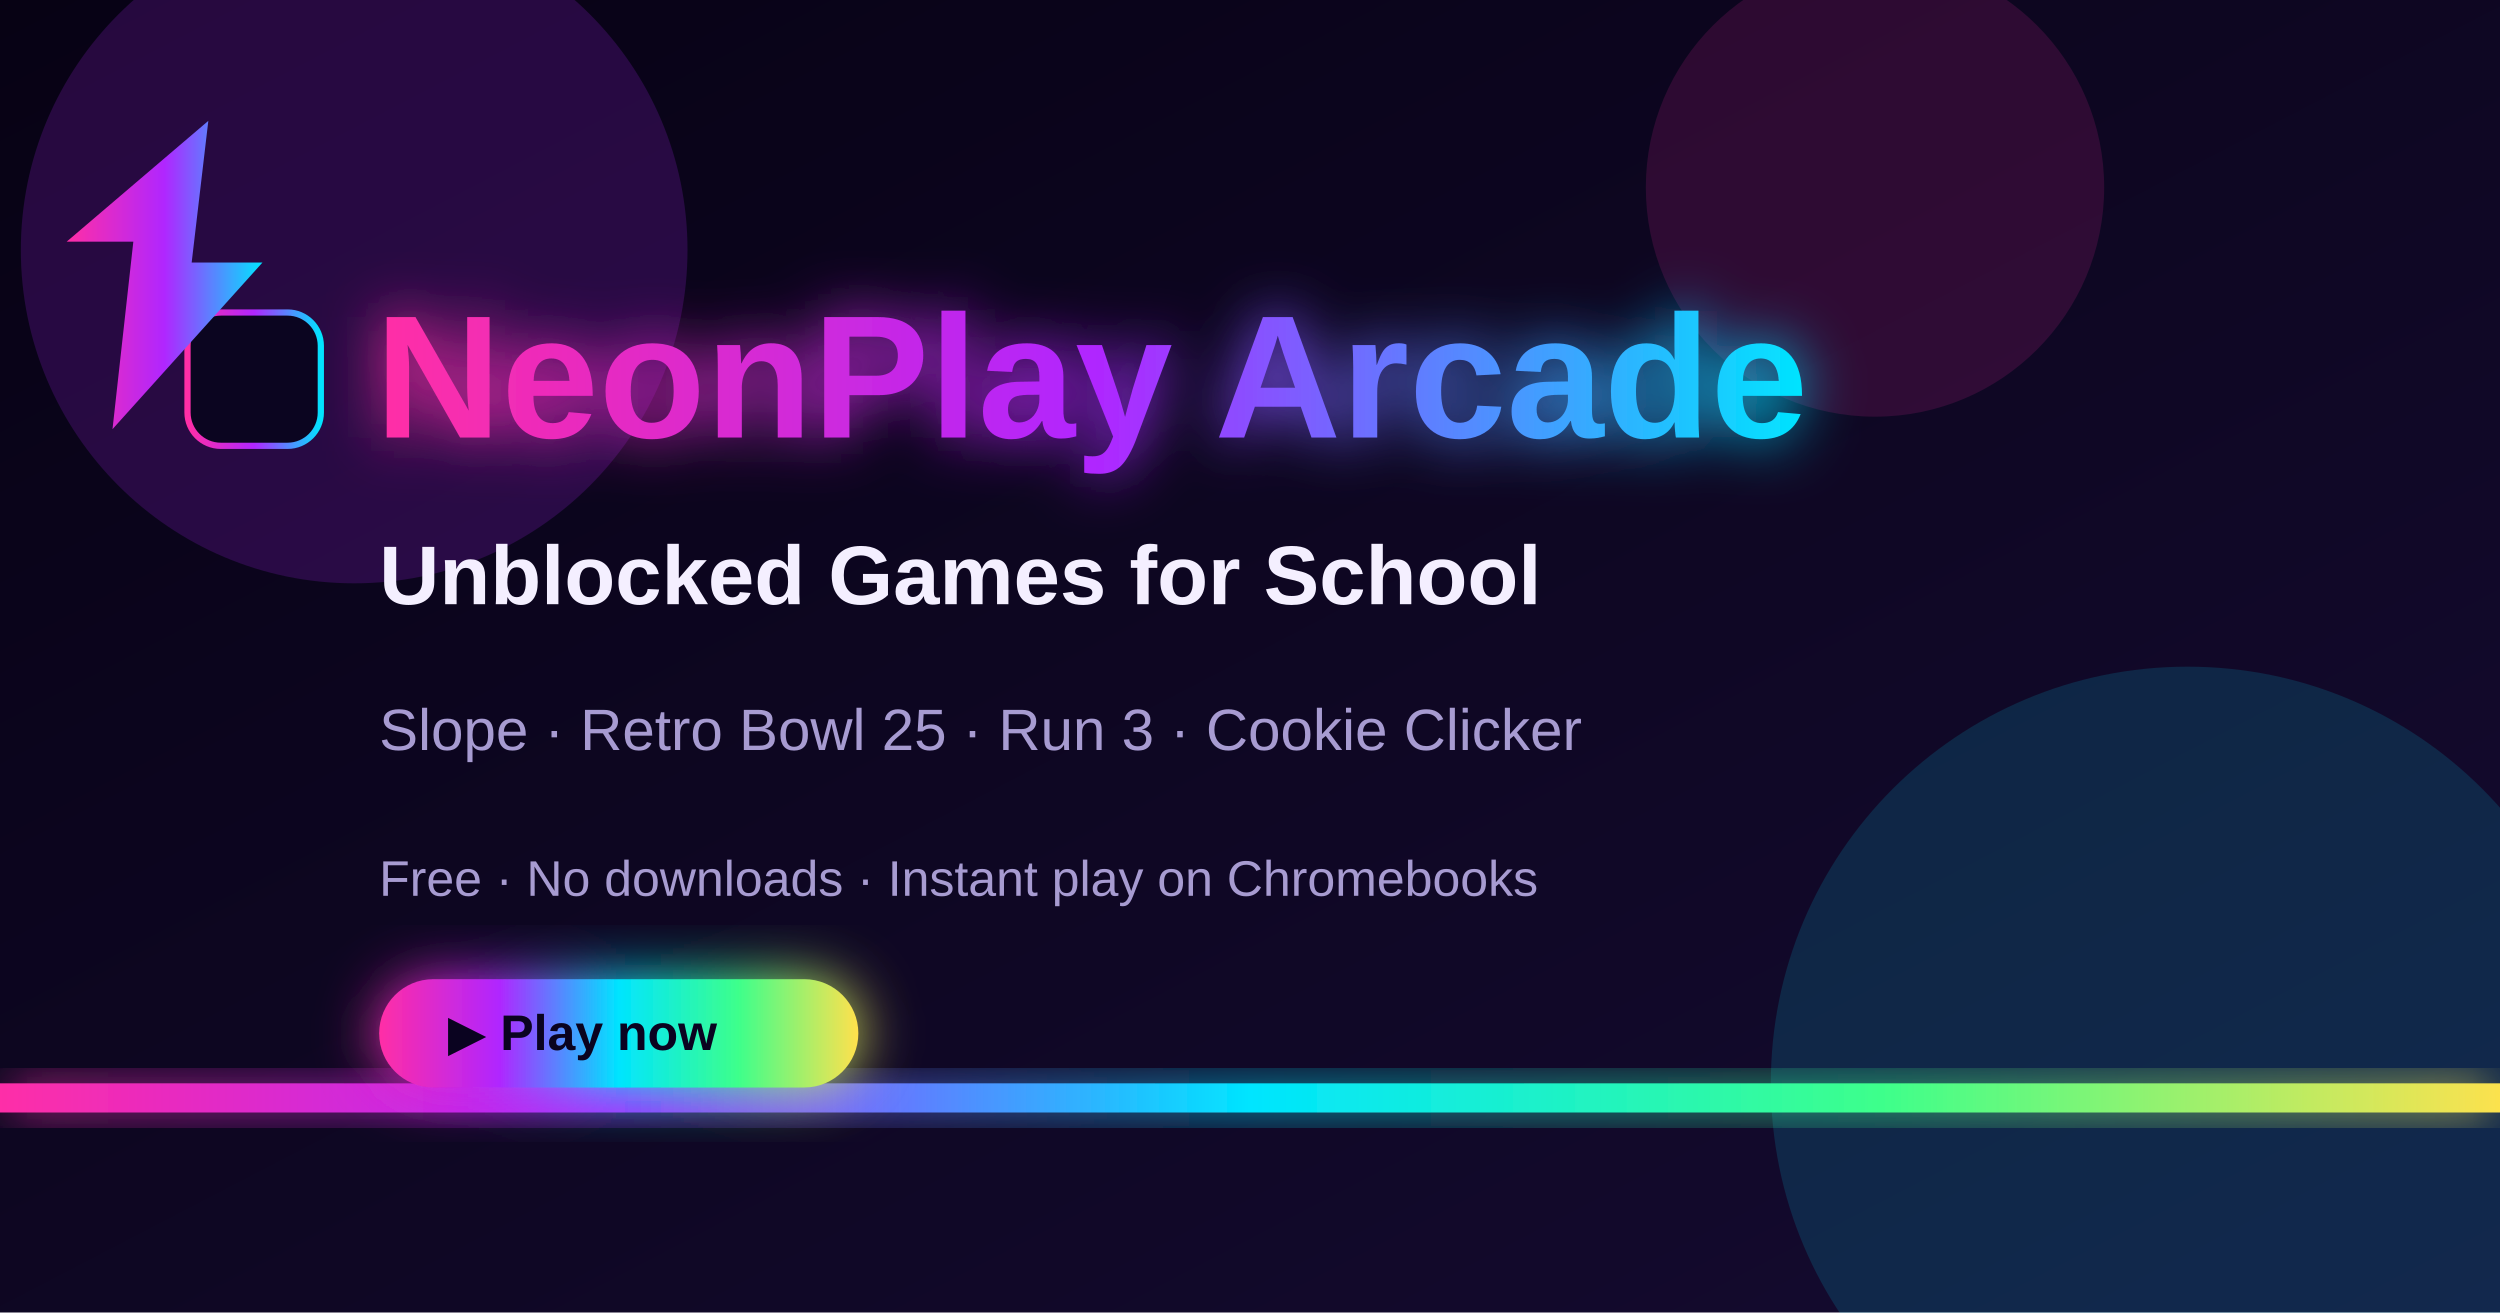
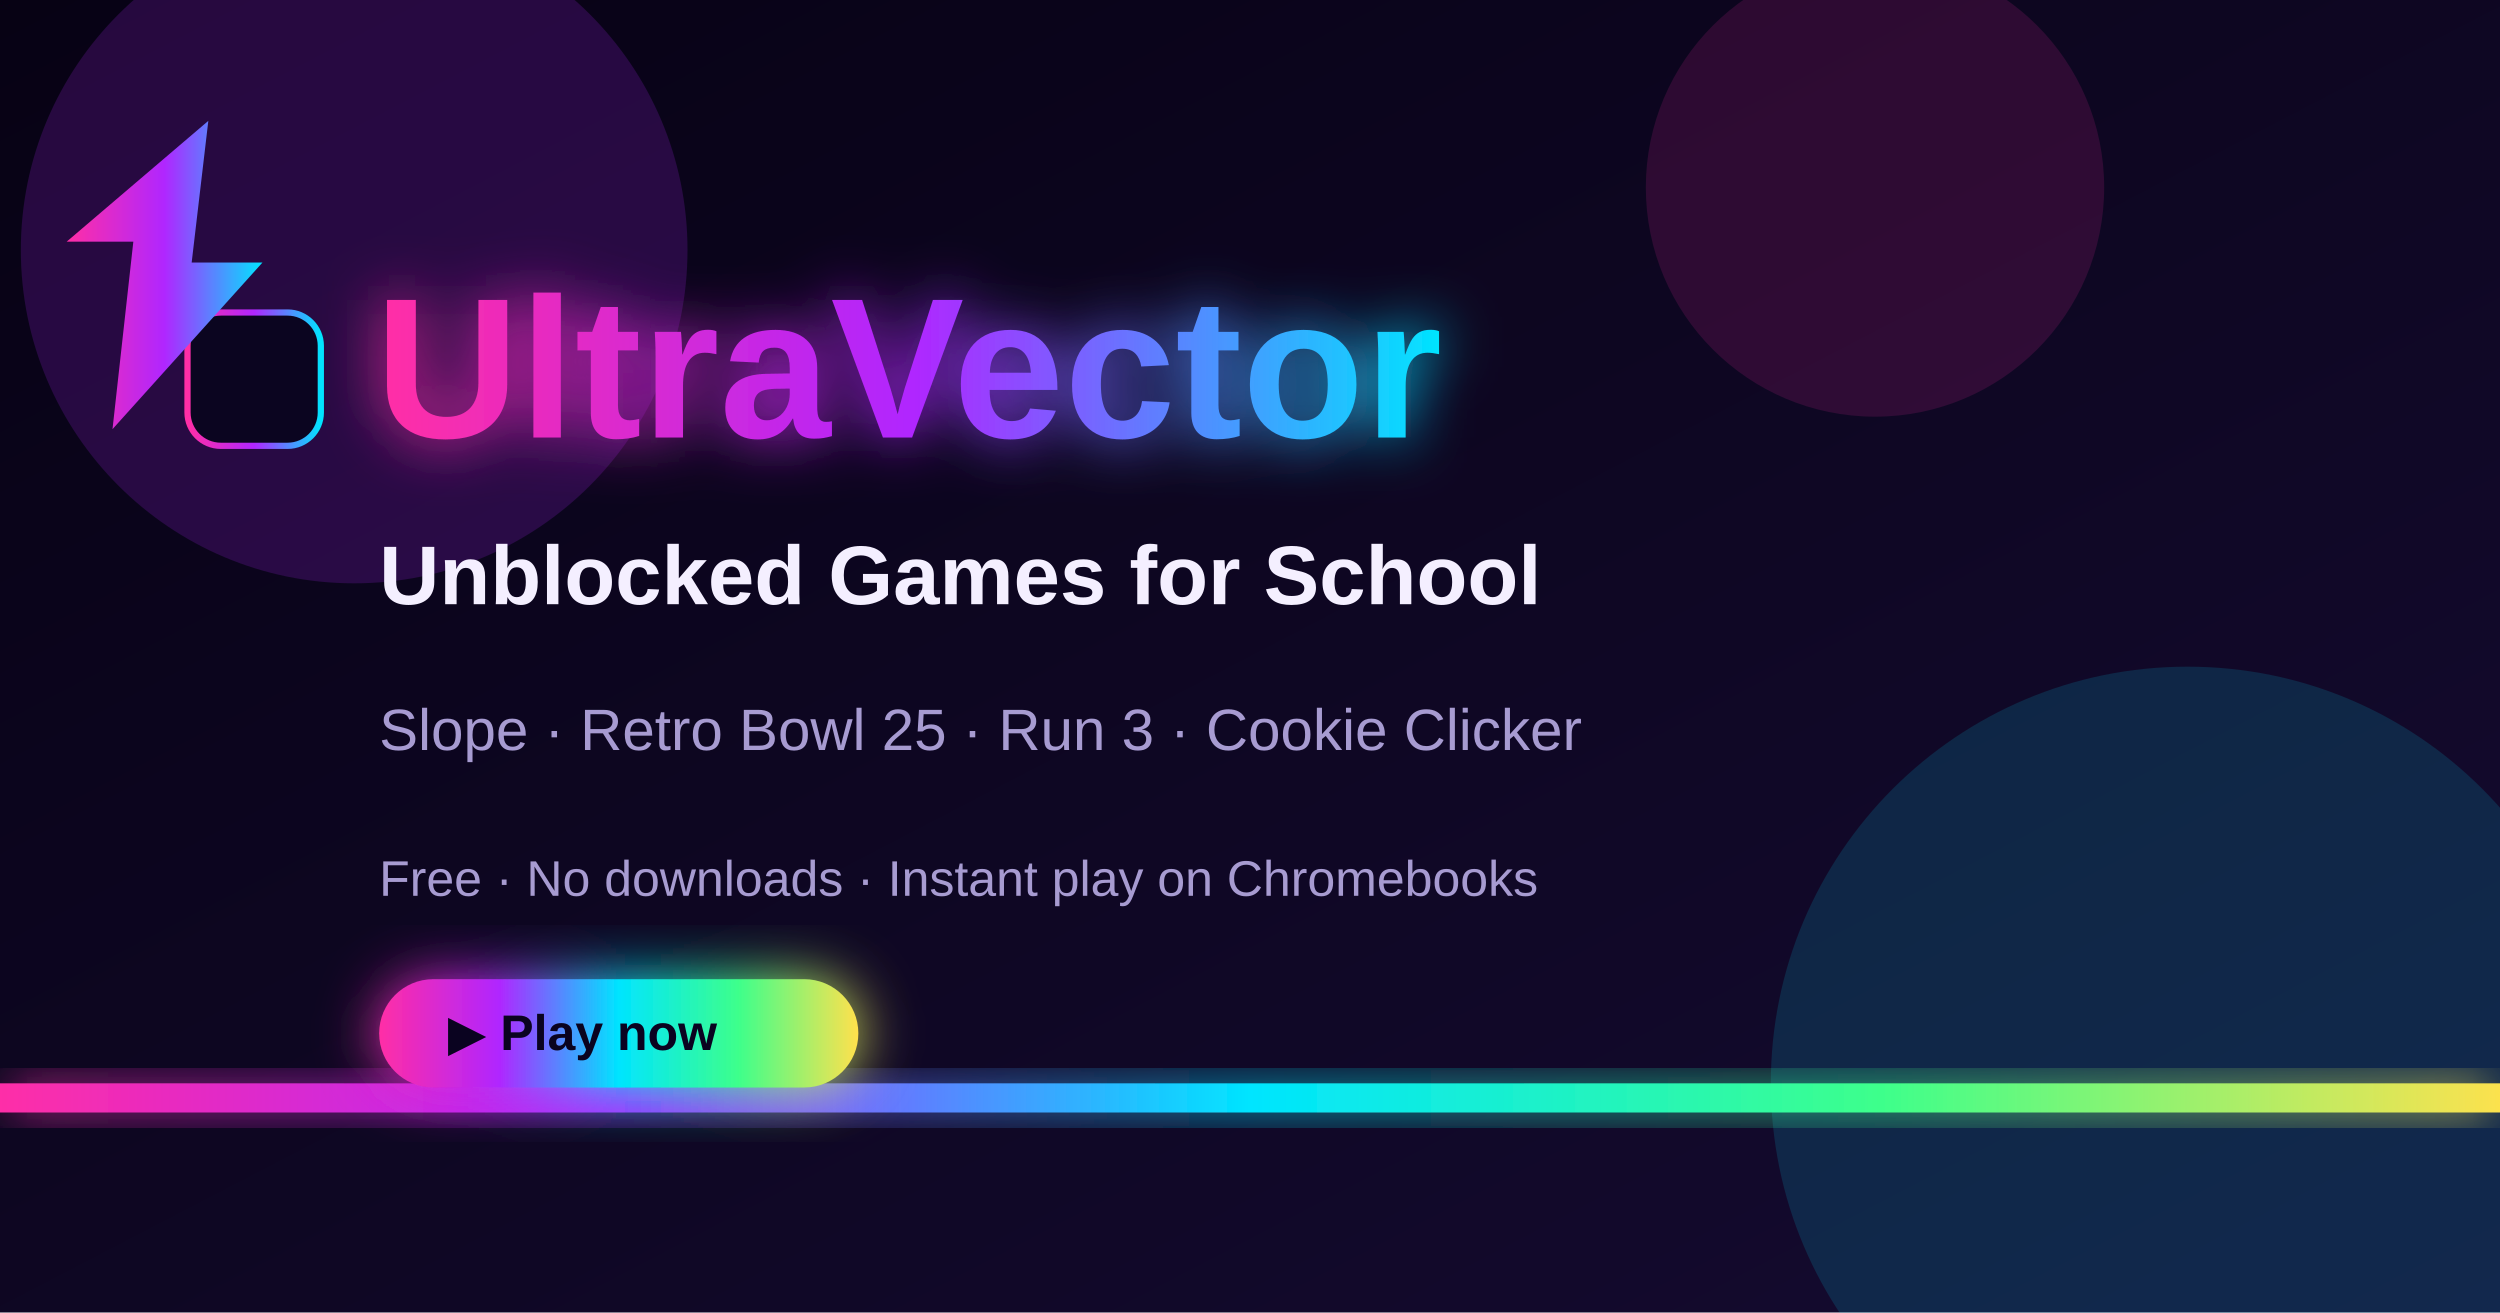
<svg xmlns="http://www.w3.org/2000/svg" width="1200" height="630" viewBox="0 0 1200 630">
  <defs>
    <linearGradient id="bg" x1="0" y1="0" x2="1" y2="1">
      <stop offset="0" stop-color="#070214" />
      <stop offset="1" stop-color="#150b31" />
    </linearGradient>
    <linearGradient id="rb" x1="0" y1="0" x2="1" y2="0">
      <stop offset="0" stop-color="#ff2ea6" />
      <stop offset="0.25" stop-color="#b026ff" />
      <stop offset="0.5" stop-color="#00e5ff" />
      <stop offset="0.75" stop-color="#3dff8b" />
      <stop offset="1" stop-color="#ffe14d" />
    </linearGradient>
    <linearGradient id="txt" x1="0" y1="0" x2="1" y2="0">
      <stop offset="0" stop-color="#ff2ea6" />
      <stop offset="0.5" stop-color="#b026ff" />
      <stop offset="1" stop-color="#00e5ff" />
    </linearGradient>
    <filter id="glow" x="-50%" y="-50%" width="200%" height="200%">
      <feGaussianBlur stdDeviation="14" result="b" />
      <feMerge>
        <feMergeNode in="b" />
        <feMergeNode in="SourceGraphic" />
      </feMerge>
    </filter>
  </defs>
  <rect width="1200" height="630" fill="url(#bg)" />
  <circle cx="170" cy="120" r="160" fill="#b026ff" opacity="0.18" />
  <circle cx="1050" cy="520" r="200" fill="#00e5ff" opacity="0.14" />
  <circle cx="900" cy="90" r="110" fill="#ff2ea6" opacity="0.14" />
  <rect x="0" y="520" width="1200" height="14" fill="url(#rb)" filter="url(#glow)" />
  <rect x="90" y="150" width="64" height="64" rx="16" fill="#0b0520" stroke="url(#txt)" stroke-width="3" />
  <path d="M330 158 L262 216 h32 L284 306 L356 226 h-34 Z" transform="translate(-230 -100)" fill="url(#txt)" />
-   <text x="180" y="210" font-family="Arial, Helvetica, sans-serif" font-weight="800" font-size="84" fill="url(#txt)" filter="url(#glow)">NeonPlay Arcade</text>
+   <text x="180" y="210" font-family="Arial, Helvetica, sans-serif" font-weight="800" font-size="96" fill="url(#txt)" filter="url(#glow)">UltraVector</text>
  <text x="182" y="290" font-family="Arial, Helvetica, sans-serif" font-weight="600" font-size="40" fill="#f4efff">Unblocked Games for School</text>
  <text x="182" y="360" font-family="Arial, Helvetica, sans-serif" font-weight="400" font-size="28" fill="#a79bd1">Slope · Retro Bowl 25 · Run 3 · Cookie Clicker</text>
  <text x="182" y="430" font-family="Arial, Helvetica, sans-serif" font-weight="400" font-size="24" fill="#a79bd1">Free · No downloads · Instant play on Chromebooks</text>
  <g font-family="Arial, Helvetica, sans-serif" font-weight="700" font-size="24" fill="#0a0320">
    <rect x="182" y="470" width="230" height="52" rx="26" fill="url(#rb)" filter="url(#glow)" />
    <text x="215" y="504" transform="translate(0 0)">▶ Play now</text>
  </g>
</svg>
